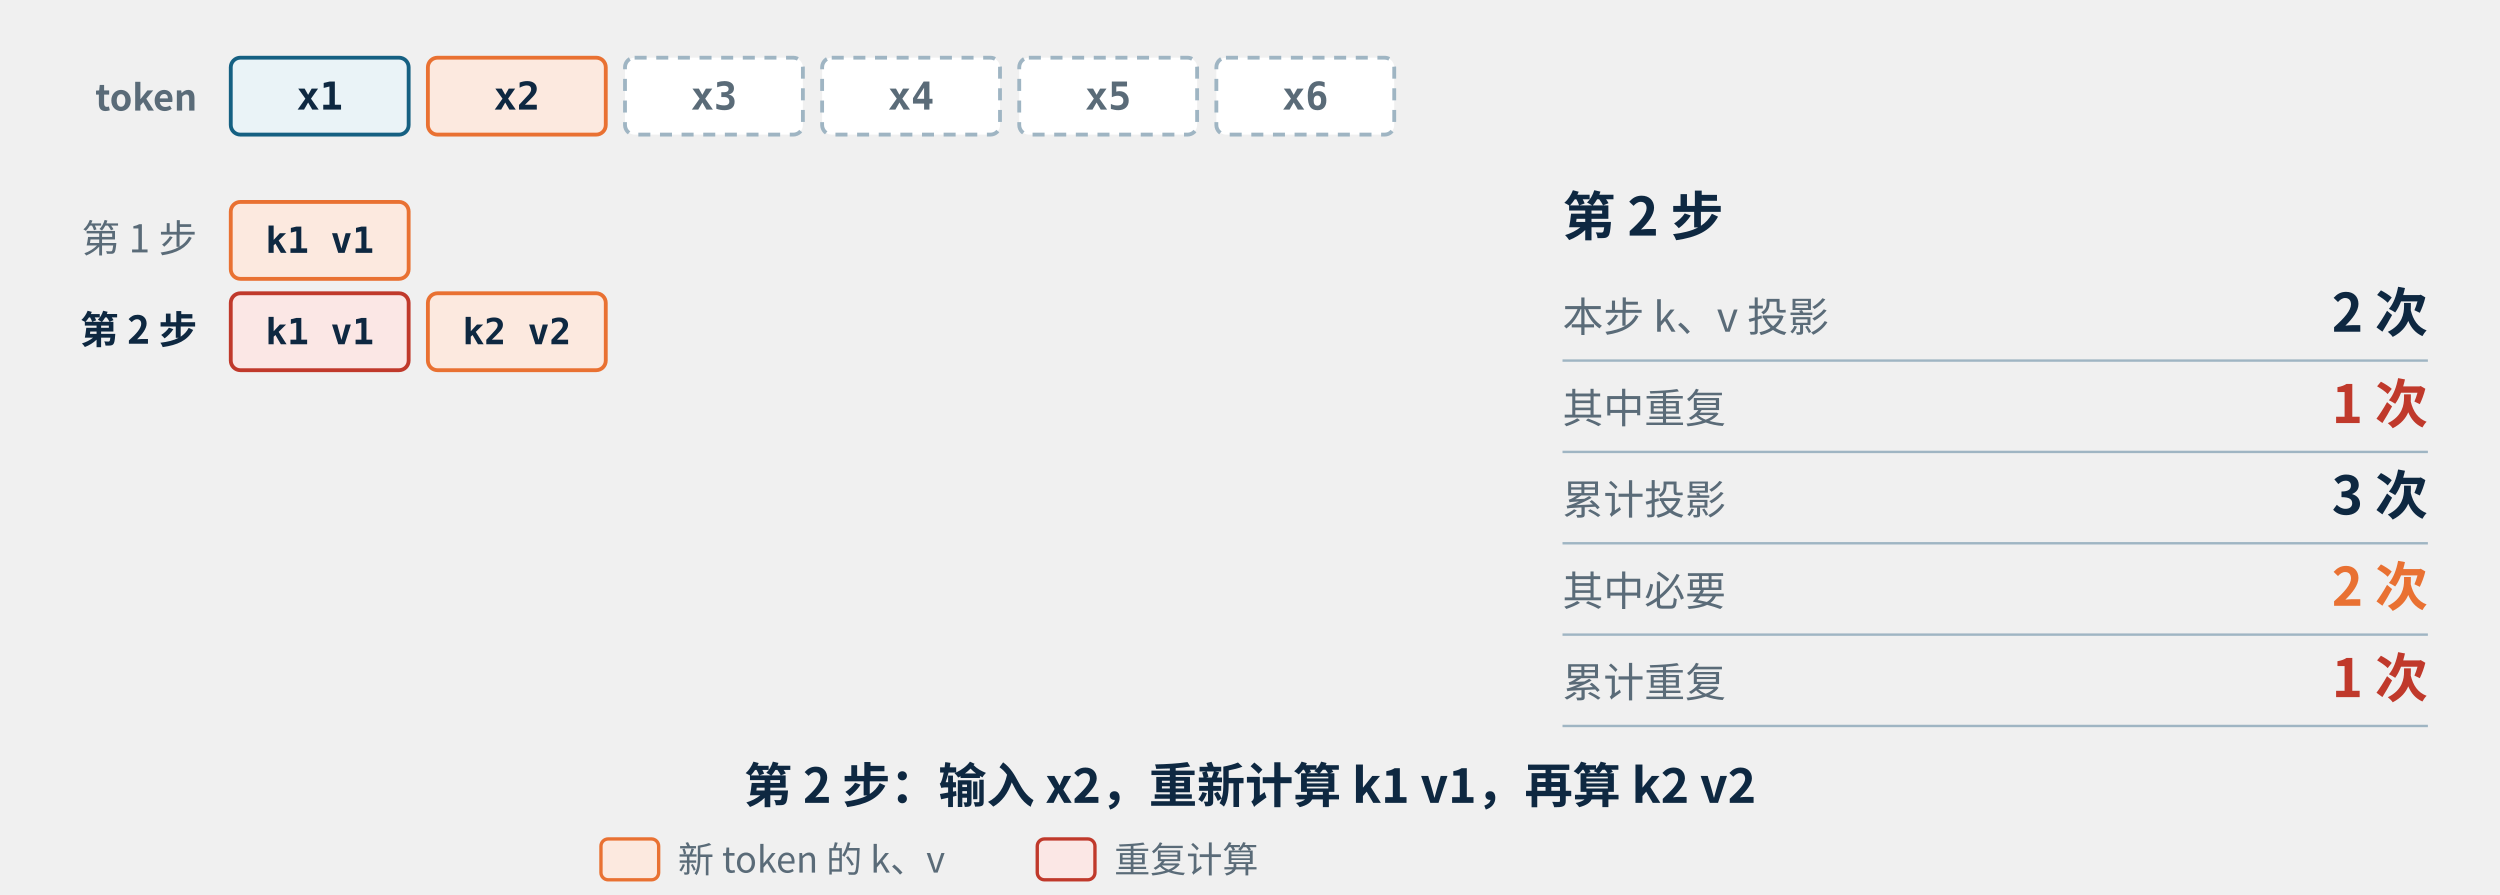
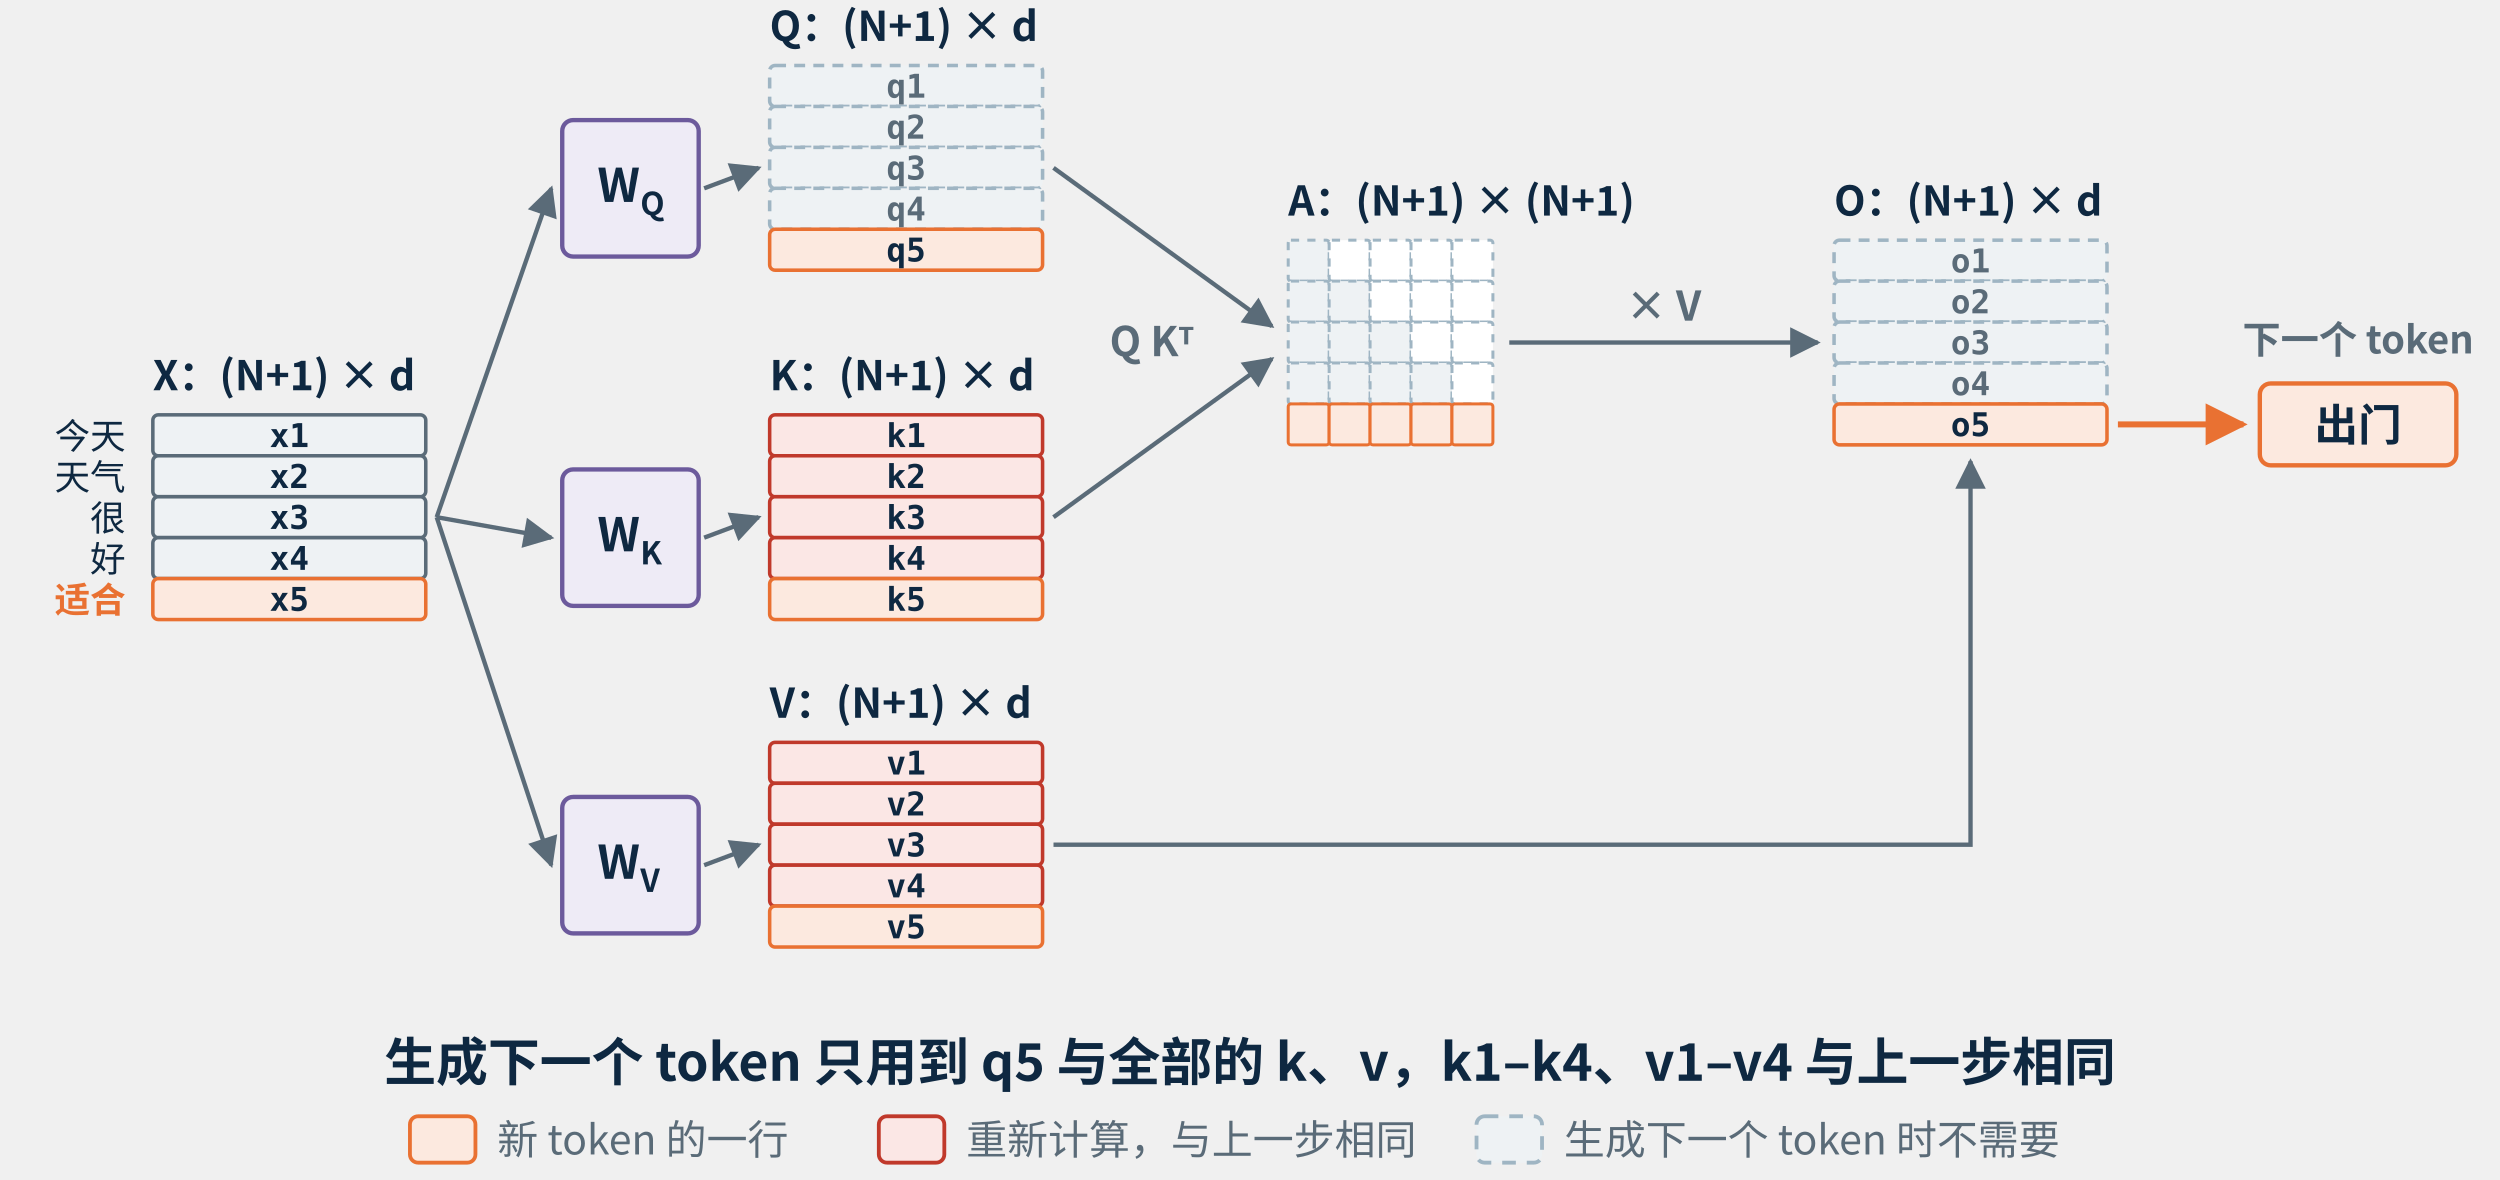
- <svg xmlns="http://www.w3.org/2000/svg" viewBox="0 0 1040 372" width="1040" height="372">
+ <svg xmlns="http://www.w3.org/2000/svg" viewBox="28 0 916 432" width="916" height="432">
  <defs>
    <marker id="ah-156082" viewBox="0 0 10 10" refX="9" refY="5" markerWidth="7" markerHeight="7" orient="auto-start-reverse">
      <path d="M0,0 L10,5 L0,10 z" fill="#156082" />
    </marker>
    <marker id="ah-e97132" viewBox="0 0 10 10" refX="9" refY="5" markerWidth="7" markerHeight="7" orient="auto-start-reverse">
      <path d="M0,0 L10,5 L0,10 z" fill="#e97132" />
    </marker>
    <marker id="ah-0e2841" viewBox="0 0 10 10" refX="9" refY="5" markerWidth="7" markerHeight="7" orient="auto-start-reverse">
      <path d="M0,0 L10,5 L0,10 z" fill="#0e2841" />
    </marker>
    <marker id="ah-2e7d4f" viewBox="0 0 10 10" refX="9" refY="5" markerWidth="7" markerHeight="7" orient="auto-start-reverse">
      <path d="M0,0 L10,5 L0,10 z" fill="#2e7d4f" />
    </marker>
    <marker id="ah-c0392b" viewBox="0 0 10 10" refX="9" refY="5" markerWidth="7" markerHeight="7" orient="auto-start-reverse">
      <path d="M0,0 L10,5 L0,10 z" fill="#c0392b" />
    </marker>
    <marker id="ah-5a6b78" viewBox="0 0 10 10" refX="9" refY="5" markerWidth="7" markerHeight="7" orient="auto-start-reverse">
      <path d="M0,0 L10,5 L0,10 z" fill="#5a6b78" />
    </marker>
    <marker id="ah-9fb5c3" viewBox="0 0 10 10" refX="9" refY="5" markerWidth="7" markerHeight="7" orient="auto-start-reverse">
      <path d="M0,0 L10,5 L0,10 z" fill="#9fb5c3" />
    </marker>
  </defs>
-   <text x="82.0" y="46.0" font-family="PingFang SC, Noto Sans CJK SC, Source Han Sans SC, sans-serif" font-size="15" font-weight="bold" fill="#5a6b78" text-anchor="end">token</text>
-   <rect x="96.0" y="24.0" width="74.0" height="32.0" rx="4" fill="#eaf3f7" stroke="#156082" stroke-width="1.6" />
-   <text x="133.0" y="45.6" font-family="SFMono-Regular, Menlo, DejaVu Sans Mono, Consolas, monospace" font-size="16" font-weight="bold" fill="#0e2841" text-anchor="middle">x1</text>
-   <rect x="178.0" y="24.0" width="74.0" height="32.0" rx="4" fill="#fce9df" stroke="#e97132" stroke-width="1.6" />
-   <text x="215.0" y="45.6" font-family="SFMono-Regular, Menlo, DejaVu Sans Mono, Consolas, monospace" font-size="16" font-weight="bold" fill="#0e2841" text-anchor="middle">x2</text>
-   <rect x="260.0" y="24.0" width="74.0" height="32.0" rx="4" fill="#ffffff" stroke="#9fb5c3" stroke-width="1.6" stroke-dasharray="5 4" />
-   <text x="297.0" y="45.6" font-family="SFMono-Regular, Menlo, DejaVu Sans Mono, Consolas, monospace" font-size="16" font-weight="bold" fill="#5a6b78" text-anchor="middle">x3</text>
-   <rect x="342.0" y="24.0" width="74.0" height="32.0" rx="4" fill="#ffffff" stroke="#9fb5c3" stroke-width="1.6" stroke-dasharray="5 4" />
-   <text x="379.0" y="45.6" font-family="SFMono-Regular, Menlo, DejaVu Sans Mono, Consolas, monospace" font-size="16" font-weight="bold" fill="#5a6b78" text-anchor="middle">x4</text>
-   <rect x="424.0" y="24.0" width="74.0" height="32.0" rx="4" fill="#ffffff" stroke="#9fb5c3" stroke-width="1.6" stroke-dasharray="5 4" />
-   <text x="461.0" y="45.6" font-family="SFMono-Regular, Menlo, DejaVu Sans Mono, Consolas, monospace" font-size="16" font-weight="bold" fill="#5a6b78" text-anchor="middle">x5</text>
-   <rect x="506.0" y="24.0" width="74.0" height="32.0" rx="4" fill="#ffffff" stroke="#9fb5c3" stroke-width="1.6" stroke-dasharray="5 4" />
-   <text x="543.0" y="45.6" font-family="SFMono-Regular, Menlo, DejaVu Sans Mono, Consolas, monospace" font-size="16" font-weight="bold" fill="#5a6b78" text-anchor="middle">x6</text>
-   <text x="82.0" y="105.0" font-family="PingFang SC, Noto Sans CJK SC, Source Han Sans SC, sans-serif" font-size="16" font-weight="normal" fill="#5a6b78" text-anchor="end">第 1 步</text>
-   <rect x="96.0" y="84.0" width="74.0" height="32.0" rx="4" fill="#fce9df" stroke="#e97132" stroke-width="1.6" />
-   <text x="133.0" y="105.2" font-family="SFMono-Regular, Menlo, DejaVu Sans Mono, Consolas, monospace" font-size="15" font-weight="bold" fill="#0e2841" text-anchor="middle">k1 v1</text>
-   <text x="82.0" y="143.0" font-family="PingFang SC, Noto Sans CJK SC, Source Han Sans SC, sans-serif" font-size="16" font-weight="bold" fill="#0e2841" text-anchor="end">第 2 步</text>
-   <rect x="96.0" y="122.0" width="74.0" height="32.0" rx="4" fill="#fbe7e5" stroke="#c0392b" stroke-width="1.6" />
-   <text x="133.0" y="143.2" font-family="SFMono-Regular, Menlo, DejaVu Sans Mono, Consolas, monospace" font-size="15" font-weight="bold" fill="#0e2841" text-anchor="middle">k1 v1</text>
-   <rect x="178.0" y="122.0" width="74.0" height="32.0" rx="4" fill="#fce9df" stroke="#e97132" stroke-width="1.6" />
-   <text x="215.0" y="143.2" font-family="SFMono-Regular, Menlo, DejaVu Sans Mono, Consolas, monospace" font-size="15" font-weight="bold" fill="#0e2841" text-anchor="middle">k2 v2</text>
-   <text x="650.0" y="98.0" font-family="PingFang SC, Noto Sans CJK SC, Source Han Sans SC, sans-serif" font-size="22" font-weight="bold" fill="#0e2841" text-anchor="start">第 2 步</text>
-   <text x="650.0" y="138.0" font-family="PingFang SC, Noto Sans CJK SC, Source Han Sans SC, sans-serif" font-size="17" font-weight="normal" fill="#5a6b78" text-anchor="start">本步 k、v 投影</text>
-   <text x="1010.0" y="138.0" font-family="PingFang SC, Noto Sans CJK SC, Source Han Sans SC, sans-serif" font-size="22" font-weight="bold" fill="#0e2841" text-anchor="end">2 次</text>
-   <line x1="650.0" y1="150.0" x2="1010.0" y2="150.0" stroke="#9fb5c3" stroke-width="1" />
-   <text x="650.0" y="176.0" font-family="PingFang SC, Noto Sans CJK SC, Source Han Sans SC, sans-serif" font-size="17" font-weight="normal" fill="#5a6b78" text-anchor="start">其中重复</text>
-   <text x="1010.0" y="176.0" font-family="PingFang SC, Noto Sans CJK SC, Source Han Sans SC, sans-serif" font-size="22" font-weight="bold" fill="#c0392b" text-anchor="end">1 次</text>
-   <line x1="650.0" y1="188.0" x2="1010.0" y2="188.0" stroke="#9fb5c3" stroke-width="1" />
-   <text x="650.0" y="214.0" font-family="PingFang SC, Noto Sans CJK SC, Source Han Sans SC, sans-serif" font-size="17" font-weight="normal" fill="#5a6b78" text-anchor="start">累计投影</text>
-   <text x="1010.0" y="214.0" font-family="PingFang SC, Noto Sans CJK SC, Source Han Sans SC, sans-serif" font-size="22" font-weight="bold" fill="#0e2841" text-anchor="end">3 次</text>
-   <line x1="650.0" y1="226.0" x2="1010.0" y2="226.0" stroke="#9fb5c3" stroke-width="1" />
-   <text x="650.0" y="252.0" font-family="PingFang SC, Noto Sans CJK SC, Source Han Sans SC, sans-serif" font-size="17" font-weight="normal" fill="#5a6b78" text-anchor="start">其中必要</text>
-   <text x="1010.0" y="252.0" font-family="PingFang SC, Noto Sans CJK SC, Source Han Sans SC, sans-serif" font-size="22" font-weight="bold" fill="#e97132" text-anchor="end">2 次</text>
-   <line x1="650.0" y1="264.0" x2="1010.0" y2="264.0" stroke="#9fb5c3" stroke-width="1" />
-   <text x="650.0" y="290.0" font-family="PingFang SC, Noto Sans CJK SC, Source Han Sans SC, sans-serif" font-size="17" font-weight="normal" fill="#5a6b78" text-anchor="start">累计重复</text>
-   <text x="1010.0" y="290.0" font-family="PingFang SC, Noto Sans CJK SC, Source Han Sans SC, sans-serif" font-size="22" font-weight="bold" fill="#c0392b" text-anchor="end">1 次</text>
-   <line x1="650.0" y1="302.0" x2="1010.0" y2="302.0" stroke="#9fb5c3" stroke-width="1" />
-   <text x="520.0" y="334.0" font-family="PingFang SC, Noto Sans CJK SC, Source Han Sans SC, sans-serif" font-size="20" font-weight="bold" fill="#0e2841" text-anchor="middle">第 2 步：输入 x2，重新计算 k1 v1，再算 k2 v2</text>
-   <rect x="250.0" y="349.0" width="24.0" height="17.0" rx="3" fill="#fce9df" stroke="#e97132" stroke-width="1.4" />
-   <text x="282.0" y="363.0" font-family="PingFang SC, Noto Sans CJK SC, Source Han Sans SC, sans-serif" font-size="15" font-weight="normal" fill="#5a6b78" text-anchor="start">新 token 的 k、v</text>
-   <rect x="431.5" y="349.0" width="24.0" height="17.0" rx="3" fill="#fbe7e5" stroke="#c0392b" stroke-width="1.4" />
-   <text x="463.5" y="363.0" font-family="PingFang SC, Noto Sans CJK SC, Source Han Sans SC, sans-serif" font-size="15" font-weight="normal" fill="#5a6b78" text-anchor="start">重复计算</text>
+   <text x="84.0" y="143.0" font-family="PingFang SC, Noto Sans CJK SC, Source Han Sans SC, sans-serif" font-size="15" font-weight="bold" fill="#0e2841" text-anchor="start">X：(N+1) × d</text>
+   <text x="74.0" y="164.5" font-family="PingFang SC, Noto Sans CJK SC, Source Han Sans SC, sans-serif" font-size="13" font-weight="normal" fill="#0e2841" text-anchor="end">今天</text>
+   <text x="74.0" y="179.5" font-family="PingFang SC, Noto Sans CJK SC, Source Han Sans SC, sans-serif" font-size="13" font-weight="normal" fill="#0e2841" text-anchor="end">天气</text>
+   <text x="74.0" y="194.5" font-family="PingFang SC, Noto Sans CJK SC, Source Han Sans SC, sans-serif" font-size="13" font-weight="normal" fill="#0e2841" text-anchor="end">很</text>
+   <text x="74.0" y="209.5" font-family="PingFang SC, Noto Sans CJK SC, Source Han Sans SC, sans-serif" font-size="13" font-weight="normal" fill="#0e2841" text-anchor="end">好</text>
+   <text x="74.0" y="224.5" font-family="PingFang SC, Noto Sans CJK SC, Source Han Sans SC, sans-serif" font-size="13" font-weight="bold" fill="#e97132" text-anchor="end">适合</text>
+   <rect x="84.0" y="152.0" width="100.0" height="15.0" rx="2" fill="#eef2f4" stroke="#5a6b78" stroke-width="1.3" />
+   <text x="134.0" y="163.8" font-family="SFMono-Regular, Menlo, DejaVu Sans Mono, Consolas, monospace" font-size="12" font-weight="bold" fill="#0e2841" text-anchor="middle">x1</text>
+   <rect x="84.0" y="167.0" width="100.0" height="15.0" rx="2" fill="#eef2f4" stroke="#5a6b78" stroke-width="1.3" />
+   <text x="134.0" y="178.8" font-family="SFMono-Regular, Menlo, DejaVu Sans Mono, Consolas, monospace" font-size="12" font-weight="bold" fill="#0e2841" text-anchor="middle">x2</text>
+   <rect x="84.0" y="182.0" width="100.0" height="15.0" rx="2" fill="#eef2f4" stroke="#5a6b78" stroke-width="1.3" />
+   <text x="134.0" y="193.8" font-family="SFMono-Regular, Menlo, DejaVu Sans Mono, Consolas, monospace" font-size="12" font-weight="bold" fill="#0e2841" text-anchor="middle">x3</text>
+   <rect x="84.0" y="197.0" width="100.0" height="15.0" rx="2" fill="#eef2f4" stroke="#5a6b78" stroke-width="1.3" />
+   <text x="134.0" y="208.8" font-family="SFMono-Regular, Menlo, DejaVu Sans Mono, Consolas, monospace" font-size="12" font-weight="bold" fill="#0e2841" text-anchor="middle">x4</text>
+   <rect x="84.0" y="212.0" width="100.0" height="15.0" rx="2" fill="#fce9df" stroke="#e97132" stroke-width="1.3" />
+   <text x="134.0" y="223.8" font-family="SFMono-Regular, Menlo, DejaVu Sans Mono, Consolas, monospace" font-size="12" font-weight="bold" fill="#0e2841" text-anchor="middle">x5</text>
+   <line x1="188.0" y1="189.5" x2="230.0" y2="69.0" stroke="#5a6b78" stroke-width="1.6" marker-end="url(#ah-5a6b78)" />
+   <rect x="234.0" y="44.0" width="50.0" height="50.0" rx="4" fill="#eeebf6" stroke="#6c5a9c" stroke-width="1.6" />
+   <text x="246.9" y="74.0" font-family="PingFang SC, Noto Sans CJK SC, Source Han Sans SC, sans-serif" font-size="17" font-weight="bold" fill="#0e2841" text-anchor="start">W</text>
+   <text x="262.6" y="78.8" font-family="PingFang SC, Noto Sans CJK SC, Source Han Sans SC, sans-serif" font-size="11.56" font-weight="bold" fill="#0e2841" text-anchor="start">Q</text>
+   <line x1="286.0" y1="69.0" x2="306.0" y2="61.5" stroke="#5a6b78" stroke-width="1.6" marker-end="url(#ah-5a6b78)" />
+   <text x="310.0" y="15.0" font-family="PingFang SC, Noto Sans CJK SC, Source Han Sans SC, sans-serif" font-size="15" font-weight="bold" fill="#0e2841" text-anchor="start">Q：(N+1) × d</text>
+   <rect x="310.0" y="24.0" width="100.0" height="15.0" rx="2" fill="#eef2f4" stroke="#9fb5c3" stroke-width="1.3" stroke-dasharray="4 3" />
+   <text x="360.0" y="35.8" font-family="SFMono-Regular, Menlo, DejaVu Sans Mono, Consolas, monospace" font-size="12" font-weight="bold" fill="#5a6b78" text-anchor="middle">q1</text>
+   <rect x="310.0" y="39.0" width="100.0" height="15.0" rx="2" fill="#eef2f4" stroke="#9fb5c3" stroke-width="1.3" stroke-dasharray="4 3" />
+   <text x="360.0" y="50.8" font-family="SFMono-Regular, Menlo, DejaVu Sans Mono, Consolas, monospace" font-size="12" font-weight="bold" fill="#5a6b78" text-anchor="middle">q2</text>
+   <rect x="310.0" y="54.0" width="100.0" height="15.0" rx="2" fill="#eef2f4" stroke="#9fb5c3" stroke-width="1.3" stroke-dasharray="4 3" />
+   <text x="360.0" y="65.8" font-family="SFMono-Regular, Menlo, DejaVu Sans Mono, Consolas, monospace" font-size="12" font-weight="bold" fill="#5a6b78" text-anchor="middle">q3</text>
+   <rect x="310.0" y="69.0" width="100.0" height="15.0" rx="2" fill="#eef2f4" stroke="#9fb5c3" stroke-width="1.3" stroke-dasharray="4 3" />
+   <text x="360.0" y="80.8" font-family="SFMono-Regular, Menlo, DejaVu Sans Mono, Consolas, monospace" font-size="12" font-weight="bold" fill="#5a6b78" text-anchor="middle">q4</text>
+   <rect x="310.0" y="84.0" width="100.0" height="15.0" rx="2" fill="#fce9df" stroke="#e97132" stroke-width="1.3" />
+   <text x="360.0" y="95.8" font-family="SFMono-Regular, Menlo, DejaVu Sans Mono, Consolas, monospace" font-size="12" font-weight="bold" fill="#0e2841" text-anchor="middle">q5</text>
+   <line x1="188.0" y1="189.5" x2="230.0" y2="197.0" stroke="#5a6b78" stroke-width="1.6" marker-end="url(#ah-5a6b78)" />
+   <rect x="234.0" y="172.0" width="50.0" height="50.0" rx="4" fill="#eeebf6" stroke="#6c5a9c" stroke-width="1.6" />
+   <text x="246.9" y="202.0" font-family="PingFang SC, Noto Sans CJK SC, Source Han Sans SC, sans-serif" font-size="17" font-weight="bold" fill="#0e2841" text-anchor="start">W</text>
+   <text x="262.6" y="206.8" font-family="PingFang SC, Noto Sans CJK SC, Source Han Sans SC, sans-serif" font-size="11.56" font-weight="bold" fill="#0e2841" text-anchor="start">K</text>
+   <line x1="286.0" y1="197.0" x2="306.0" y2="189.5" stroke="#5a6b78" stroke-width="1.6" marker-end="url(#ah-5a6b78)" />
+   <text x="310.0" y="143.0" font-family="PingFang SC, Noto Sans CJK SC, Source Han Sans SC, sans-serif" font-size="15" font-weight="bold" fill="#0e2841" text-anchor="start">K：(N+1) × d</text>
+   <rect x="310.0" y="152.0" width="100.0" height="15.0" rx="2" fill="#fbe7e5" stroke="#c0392b" stroke-width="1.3" />
+   <text x="360.0" y="163.8" font-family="SFMono-Regular, Menlo, DejaVu Sans Mono, Consolas, monospace" font-size="12" font-weight="bold" fill="#0e2841" text-anchor="middle">k1</text>
+   <rect x="310.0" y="167.0" width="100.0" height="15.0" rx="2" fill="#fbe7e5" stroke="#c0392b" stroke-width="1.3" />
+   <text x="360.0" y="178.8" font-family="SFMono-Regular, Menlo, DejaVu Sans Mono, Consolas, monospace" font-size="12" font-weight="bold" fill="#0e2841" text-anchor="middle">k2</text>
+   <rect x="310.0" y="182.0" width="100.0" height="15.0" rx="2" fill="#fbe7e5" stroke="#c0392b" stroke-width="1.3" />
+   <text x="360.0" y="193.8" font-family="SFMono-Regular, Menlo, DejaVu Sans Mono, Consolas, monospace" font-size="12" font-weight="bold" fill="#0e2841" text-anchor="middle">k3</text>
+   <rect x="310.0" y="197.0" width="100.0" height="15.0" rx="2" fill="#fbe7e5" stroke="#c0392b" stroke-width="1.3" />
+   <text x="360.0" y="208.8" font-family="SFMono-Regular, Menlo, DejaVu Sans Mono, Consolas, monospace" font-size="12" font-weight="bold" fill="#0e2841" text-anchor="middle">k4</text>
+   <rect x="310.0" y="212.0" width="100.0" height="15.0" rx="2" fill="#fce9df" stroke="#e97132" stroke-width="1.3" />
+   <text x="360.0" y="223.8" font-family="SFMono-Regular, Menlo, DejaVu Sans Mono, Consolas, monospace" font-size="12" font-weight="bold" fill="#0e2841" text-anchor="middle">k5</text>
+   <line x1="188.0" y1="189.5" x2="230.0" y2="317.0" stroke="#5a6b78" stroke-width="1.6" marker-end="url(#ah-5a6b78)" />
+   <rect x="234.0" y="292.0" width="50.0" height="50.0" rx="4" fill="#eeebf6" stroke="#6c5a9c" stroke-width="1.6" />
+   <text x="246.9" y="322.0" font-family="PingFang SC, Noto Sans CJK SC, Source Han Sans SC, sans-serif" font-size="17" font-weight="bold" fill="#0e2841" text-anchor="start">W</text>
+   <text x="262.6" y="326.8" font-family="PingFang SC, Noto Sans CJK SC, Source Han Sans SC, sans-serif" font-size="11.56" font-weight="bold" fill="#0e2841" text-anchor="start">V</text>
+   <line x1="286.0" y1="317.0" x2="306.0" y2="309.5" stroke="#5a6b78" stroke-width="1.6" marker-end="url(#ah-5a6b78)" />
+   <text x="310.0" y="263.0" font-family="PingFang SC, Noto Sans CJK SC, Source Han Sans SC, sans-serif" font-size="15" font-weight="bold" fill="#0e2841" text-anchor="start">V：(N+1) × d</text>
+   <rect x="310.0" y="272.0" width="100.0" height="15.0" rx="2" fill="#fbe7e5" stroke="#c0392b" stroke-width="1.3" />
+   <text x="360.0" y="283.8" font-family="SFMono-Regular, Menlo, DejaVu Sans Mono, Consolas, monospace" font-size="12" font-weight="bold" fill="#0e2841" text-anchor="middle">v1</text>
+   <rect x="310.0" y="287.0" width="100.0" height="15.0" rx="2" fill="#fbe7e5" stroke="#c0392b" stroke-width="1.3" />
+   <text x="360.0" y="298.8" font-family="SFMono-Regular, Menlo, DejaVu Sans Mono, Consolas, monospace" font-size="12" font-weight="bold" fill="#0e2841" text-anchor="middle">v2</text>
+   <rect x="310.0" y="302.0" width="100.0" height="15.0" rx="2" fill="#fbe7e5" stroke="#c0392b" stroke-width="1.3" />
+   <text x="360.0" y="313.8" font-family="SFMono-Regular, Menlo, DejaVu Sans Mono, Consolas, monospace" font-size="12" font-weight="bold" fill="#0e2841" text-anchor="middle">v3</text>
+   <rect x="310.0" y="317.0" width="100.0" height="15.0" rx="2" fill="#fbe7e5" stroke="#c0392b" stroke-width="1.3" />
+   <text x="360.0" y="328.8" font-family="SFMono-Regular, Menlo, DejaVu Sans Mono, Consolas, monospace" font-size="12" font-weight="bold" fill="#0e2841" text-anchor="middle">v4</text>
+   <rect x="310.0" y="332.0" width="100.0" height="15.0" rx="2" fill="#fce9df" stroke="#e97132" stroke-width="1.3" />
+   <text x="360.0" y="343.8" font-family="SFMono-Regular, Menlo, DejaVu Sans Mono, Consolas, monospace" font-size="12" font-weight="bold" fill="#0e2841" text-anchor="middle">v5</text>
+   <line x1="414.0" y1="61.5" x2="494.0" y2="119.5" stroke="#5a6b78" stroke-width="1.6" marker-end="url(#ah-5a6b78)" />
+   <line x1="414.0" y1="189.5" x2="494.0" y2="131.5" stroke="#5a6b78" stroke-width="1.6" marker-end="url(#ah-5a6b78)" />
+   <text x="450.0" y="130.5" font-family="PingFang SC, Noto Sans CJK SC, Source Han Sans SC, sans-serif" font-size="15" font-weight="bold" fill="#5a6b78" text-anchor="middle">Q Kᵀ</text>
+   <text x="500.0" y="79.0" font-family="PingFang SC, Noto Sans CJK SC, Source Han Sans SC, sans-serif" font-size="15" font-weight="bold" fill="#0e2841" text-anchor="start">A：(N+1) × (N+1)</text>
+   <rect x="500.0" y="88.0" width="15.0" height="15.0" rx="1" fill="#eef2f4" stroke="#9fb5c3" stroke-width="1.1" stroke-dasharray="3 3" />
+   <rect x="515.0" y="88.0" width="15.0" height="15.0" rx="1" fill="#ffffff" stroke="#9fb5c3" stroke-width="1.1" stroke-dasharray="3 3" />
+   <rect x="530.0" y="88.0" width="15.0" height="15.0" rx="1" fill="#ffffff" stroke="#9fb5c3" stroke-width="1.1" stroke-dasharray="3 3" />
+   <rect x="545.0" y="88.0" width="15.0" height="15.0" rx="1" fill="#ffffff" stroke="#9fb5c3" stroke-width="1.1" stroke-dasharray="3 3" />
+   <rect x="560.0" y="88.0" width="15.0" height="15.0" rx="1" fill="#ffffff" stroke="#9fb5c3" stroke-width="1.1" stroke-dasharray="3 3" />
+   <rect x="500.0" y="103.0" width="15.0" height="15.0" rx="1" fill="#eef2f4" stroke="#9fb5c3" stroke-width="1.1" stroke-dasharray="3 3" />
+   <rect x="515.0" y="103.0" width="15.0" height="15.0" rx="1" fill="#eef2f4" stroke="#9fb5c3" stroke-width="1.1" stroke-dasharray="3 3" />
+   <rect x="530.0" y="103.0" width="15.0" height="15.0" rx="1" fill="#ffffff" stroke="#9fb5c3" stroke-width="1.1" stroke-dasharray="3 3" />
+   <rect x="545.0" y="103.0" width="15.0" height="15.0" rx="1" fill="#ffffff" stroke="#9fb5c3" stroke-width="1.1" stroke-dasharray="3 3" />
+   <rect x="560.0" y="103.0" width="15.0" height="15.0" rx="1" fill="#ffffff" stroke="#9fb5c3" stroke-width="1.1" stroke-dasharray="3 3" />
+   <rect x="500.0" y="118.0" width="15.0" height="15.0" rx="1" fill="#eef2f4" stroke="#9fb5c3" stroke-width="1.1" stroke-dasharray="3 3" />
+   <rect x="515.0" y="118.0" width="15.0" height="15.0" rx="1" fill="#eef2f4" stroke="#9fb5c3" stroke-width="1.1" stroke-dasharray="3 3" />
+   <rect x="530.0" y="118.0" width="15.0" height="15.0" rx="1" fill="#eef2f4" stroke="#9fb5c3" stroke-width="1.1" stroke-dasharray="3 3" />
+   <rect x="545.0" y="118.0" width="15.0" height="15.0" rx="1" fill="#ffffff" stroke="#9fb5c3" stroke-width="1.1" stroke-dasharray="3 3" />
+   <rect x="560.0" y="118.0" width="15.0" height="15.0" rx="1" fill="#ffffff" stroke="#9fb5c3" stroke-width="1.1" stroke-dasharray="3 3" />
+   <rect x="500.0" y="133.0" width="15.0" height="15.0" rx="1" fill="#eef2f4" stroke="#9fb5c3" stroke-width="1.1" stroke-dasharray="3 3" />
+   <rect x="515.0" y="133.0" width="15.0" height="15.0" rx="1" fill="#eef2f4" stroke="#9fb5c3" stroke-width="1.1" stroke-dasharray="3 3" />
+   <rect x="530.0" y="133.0" width="15.0" height="15.0" rx="1" fill="#eef2f4" stroke="#9fb5c3" stroke-width="1.1" stroke-dasharray="3 3" />
+   <rect x="545.0" y="133.0" width="15.0" height="15.0" rx="1" fill="#eef2f4" stroke="#9fb5c3" stroke-width="1.1" stroke-dasharray="3 3" />
+   <rect x="560.0" y="133.0" width="15.0" height="15.0" rx="1" fill="#ffffff" stroke="#9fb5c3" stroke-width="1.1" stroke-dasharray="3 3" />
+   <rect x="500.0" y="148.0" width="15.0" height="15.0" rx="1" fill="#fce9df" stroke="#e97132" stroke-width="1.1" />
+   <rect x="515.0" y="148.0" width="15.0" height="15.0" rx="1" fill="#fce9df" stroke="#e97132" stroke-width="1.1" />
+   <rect x="530.0" y="148.0" width="15.0" height="15.0" rx="1" fill="#fce9df" stroke="#e97132" stroke-width="1.1" />
+   <rect x="545.0" y="148.0" width="15.0" height="15.0" rx="1" fill="#fce9df" stroke="#e97132" stroke-width="1.1" />
+   <rect x="560.0" y="148.0" width="15.0" height="15.0" rx="1" fill="#fce9df" stroke="#e97132" stroke-width="1.1" />
+   <line x1="581.0" y1="125.5" x2="694.0" y2="125.5" stroke="#5a6b78" stroke-width="1.6" marker-end="url(#ah-5a6b78)" />
+   <text x="637.5" y="117.5" font-family="PingFang SC, Noto Sans CJK SC, Source Han Sans SC, sans-serif" font-size="15" font-weight="bold" fill="#5a6b78" text-anchor="middle">× V</text>
+   <path d="M 414.0 309.5 L 750.0 309.5 L 750.0 169.0" fill="none" stroke="#5a6b78" stroke-width="1.6" marker-end="url(#ah-5a6b78)" />
+   <text x="700.0" y="79.0" font-family="PingFang SC, Noto Sans CJK SC, Source Han Sans SC, sans-serif" font-size="15" font-weight="bold" fill="#0e2841" text-anchor="start">O：(N+1) × d</text>
+   <rect x="700.0" y="88.0" width="100.0" height="15.0" rx="2" fill="#eef2f4" stroke="#9fb5c3" stroke-width="1.3" stroke-dasharray="4 3" />
+   <text x="750.0" y="99.8" font-family="SFMono-Regular, Menlo, DejaVu Sans Mono, Consolas, monospace" font-size="12" font-weight="bold" fill="#5a6b78" text-anchor="middle">o1</text>
+   <rect x="700.0" y="103.0" width="100.0" height="15.0" rx="2" fill="#eef2f4" stroke="#9fb5c3" stroke-width="1.3" stroke-dasharray="4 3" />
+   <text x="750.0" y="114.8" font-family="SFMono-Regular, Menlo, DejaVu Sans Mono, Consolas, monospace" font-size="12" font-weight="bold" fill="#5a6b78" text-anchor="middle">o2</text>
+   <rect x="700.0" y="118.0" width="100.0" height="15.0" rx="2" fill="#eef2f4" stroke="#9fb5c3" stroke-width="1.3" stroke-dasharray="4 3" />
+   <text x="750.0" y="129.8" font-family="SFMono-Regular, Menlo, DejaVu Sans Mono, Consolas, monospace" font-size="12" font-weight="bold" fill="#5a6b78" text-anchor="middle">o3</text>
+   <rect x="700.0" y="133.0" width="100.0" height="15.0" rx="2" fill="#eef2f4" stroke="#9fb5c3" stroke-width="1.3" stroke-dasharray="4 3" />
+   <text x="750.0" y="144.8" font-family="SFMono-Regular, Menlo, DejaVu Sans Mono, Consolas, monospace" font-size="12" font-weight="bold" fill="#5a6b78" text-anchor="middle">o4</text>
+   <rect x="700.0" y="148.0" width="100.0" height="15.0" rx="2" fill="#fce9df" stroke="#e97132" stroke-width="1.3" />
+   <text x="750.0" y="159.8" font-family="SFMono-Regular, Menlo, DejaVu Sans Mono, Consolas, monospace" font-size="12" font-weight="bold" fill="#0e2841" text-anchor="middle">o5</text>
+   <line x1="804.0" y1="155.5" x2="850.0" y2="155.5" stroke="#e97132" stroke-width="2.2" marker-end="url(#ah-e97132)" />
+   <rect x="856.0" y="140.5" width="72.0" height="30.0" rx="4" fill="#fce9df" stroke="#e97132" stroke-width="1.6" />
+   <text x="892.0" y="161.5" font-family="PingFang SC, Noto Sans CJK SC, Source Han Sans SC, sans-serif" font-size="16" font-weight="bold" fill="#0e2841" text-anchor="middle">出门</text>
+   <text x="892.0" y="129.5" font-family="PingFang SC, Noto Sans CJK SC, Source Han Sans SC, sans-serif" font-size="14" font-weight="bold" fill="#5a6b78" text-anchor="middle">下一个 token</text>
+   <text x="486.0" y="396.0" font-family="PingFang SC, Noto Sans CJK SC, Source Han Sans SC, sans-serif" font-size="19" font-weight="bold" fill="#0e2841" text-anchor="middle">生成下一个 token 只用到 q5 与全部的 k、v，k1–k4、v1–v4 与上一步相同</text>
+   <rect x="178.2" y="409.0" width="24.0" height="17.0" rx="3" fill="#fce9df" stroke="#e97132" stroke-width="1.4" />
+   <text x="210.2" y="423.0" font-family="PingFang SC, Noto Sans CJK SC, Source Han Sans SC, sans-serif" font-size="15" font-weight="normal" fill="#5a6b78" text-anchor="start">新 token 的一行</text>
+   <rect x="350.0" y="409.0" width="24.0" height="17.0" rx="3" fill="#fbe7e5" stroke="#c0392b" stroke-width="1.4" />
+   <text x="382.0" y="423.0" font-family="PingFang SC, Noto Sans CJK SC, Source Han Sans SC, sans-serif" font-size="15" font-weight="normal" fill="#5a6b78" text-anchor="start">重新计算，与上一步相同</text>
+   <rect x="569.0" y="409.0" width="24.0" height="17.0" rx="3" fill="#eef2f4" stroke="#9fb5c3" stroke-width="1.4" stroke-dasharray="5 4" />
+   <text x="601.0" y="423.0" font-family="PingFang SC, Noto Sans CJK SC, Source Han Sans SC, sans-serif" font-size="15" font-weight="normal" fill="#5a6b78" text-anchor="start">生成下一个 token 时不需要</text>
</svg>
